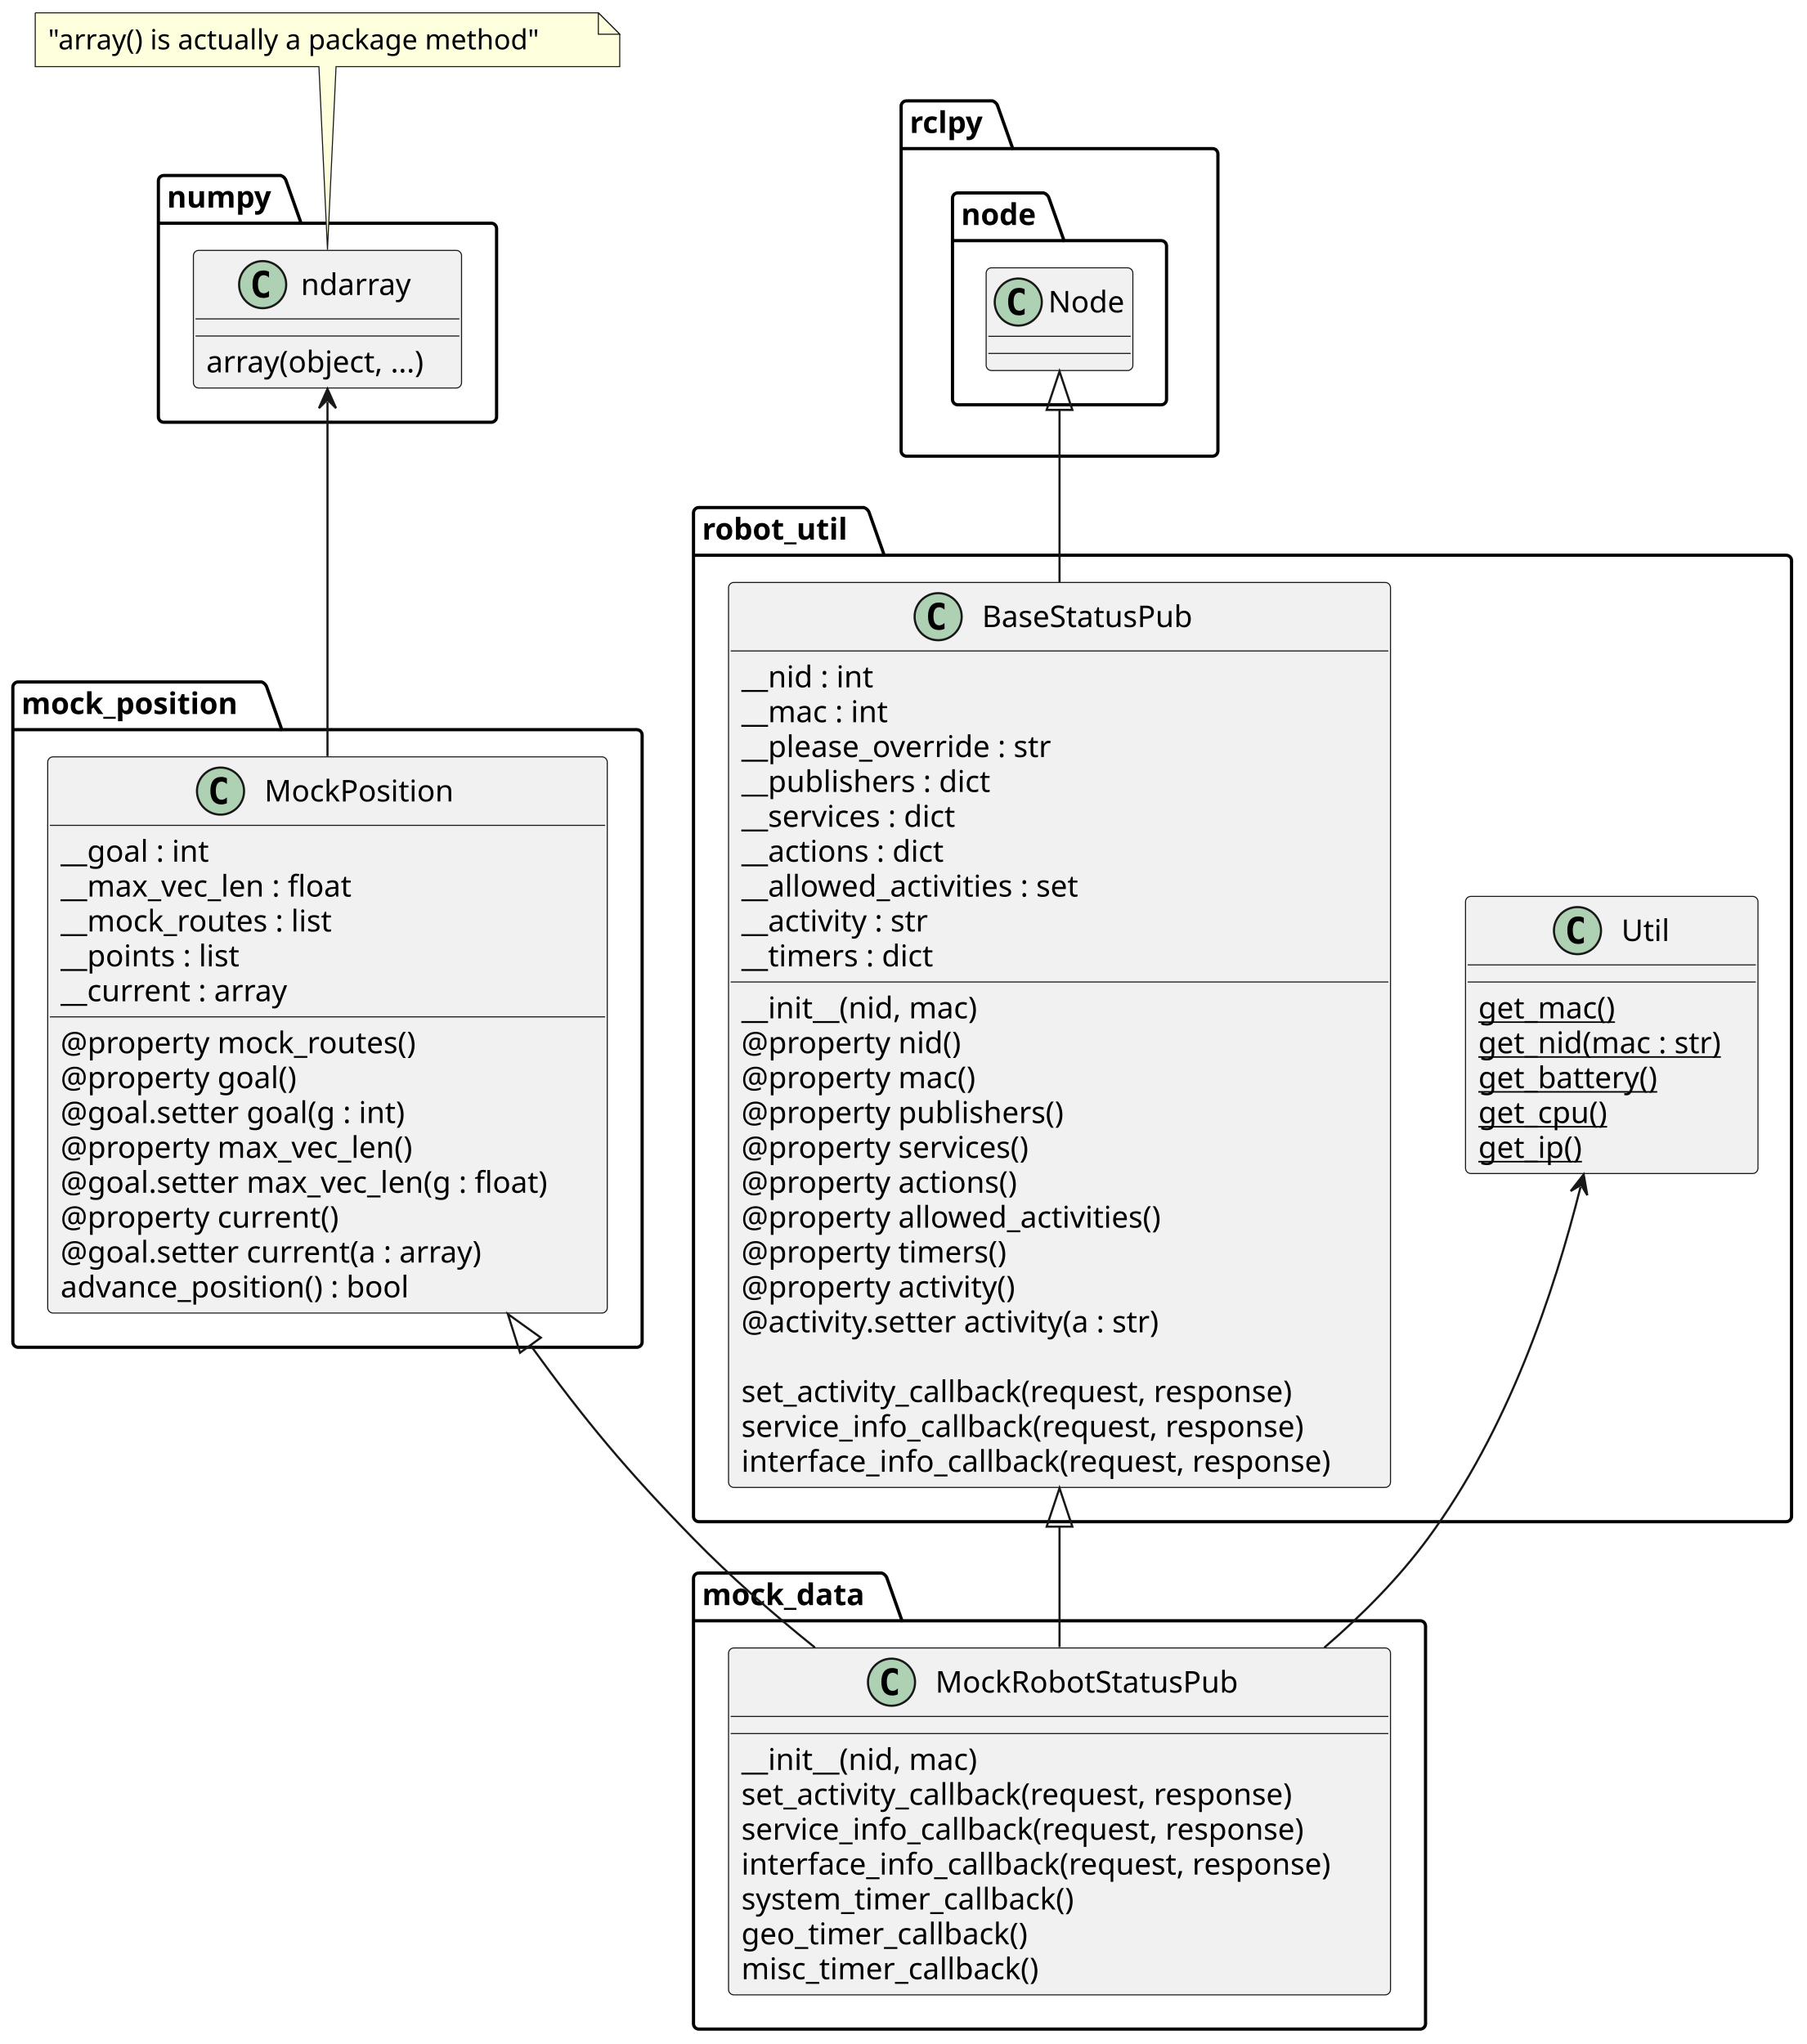
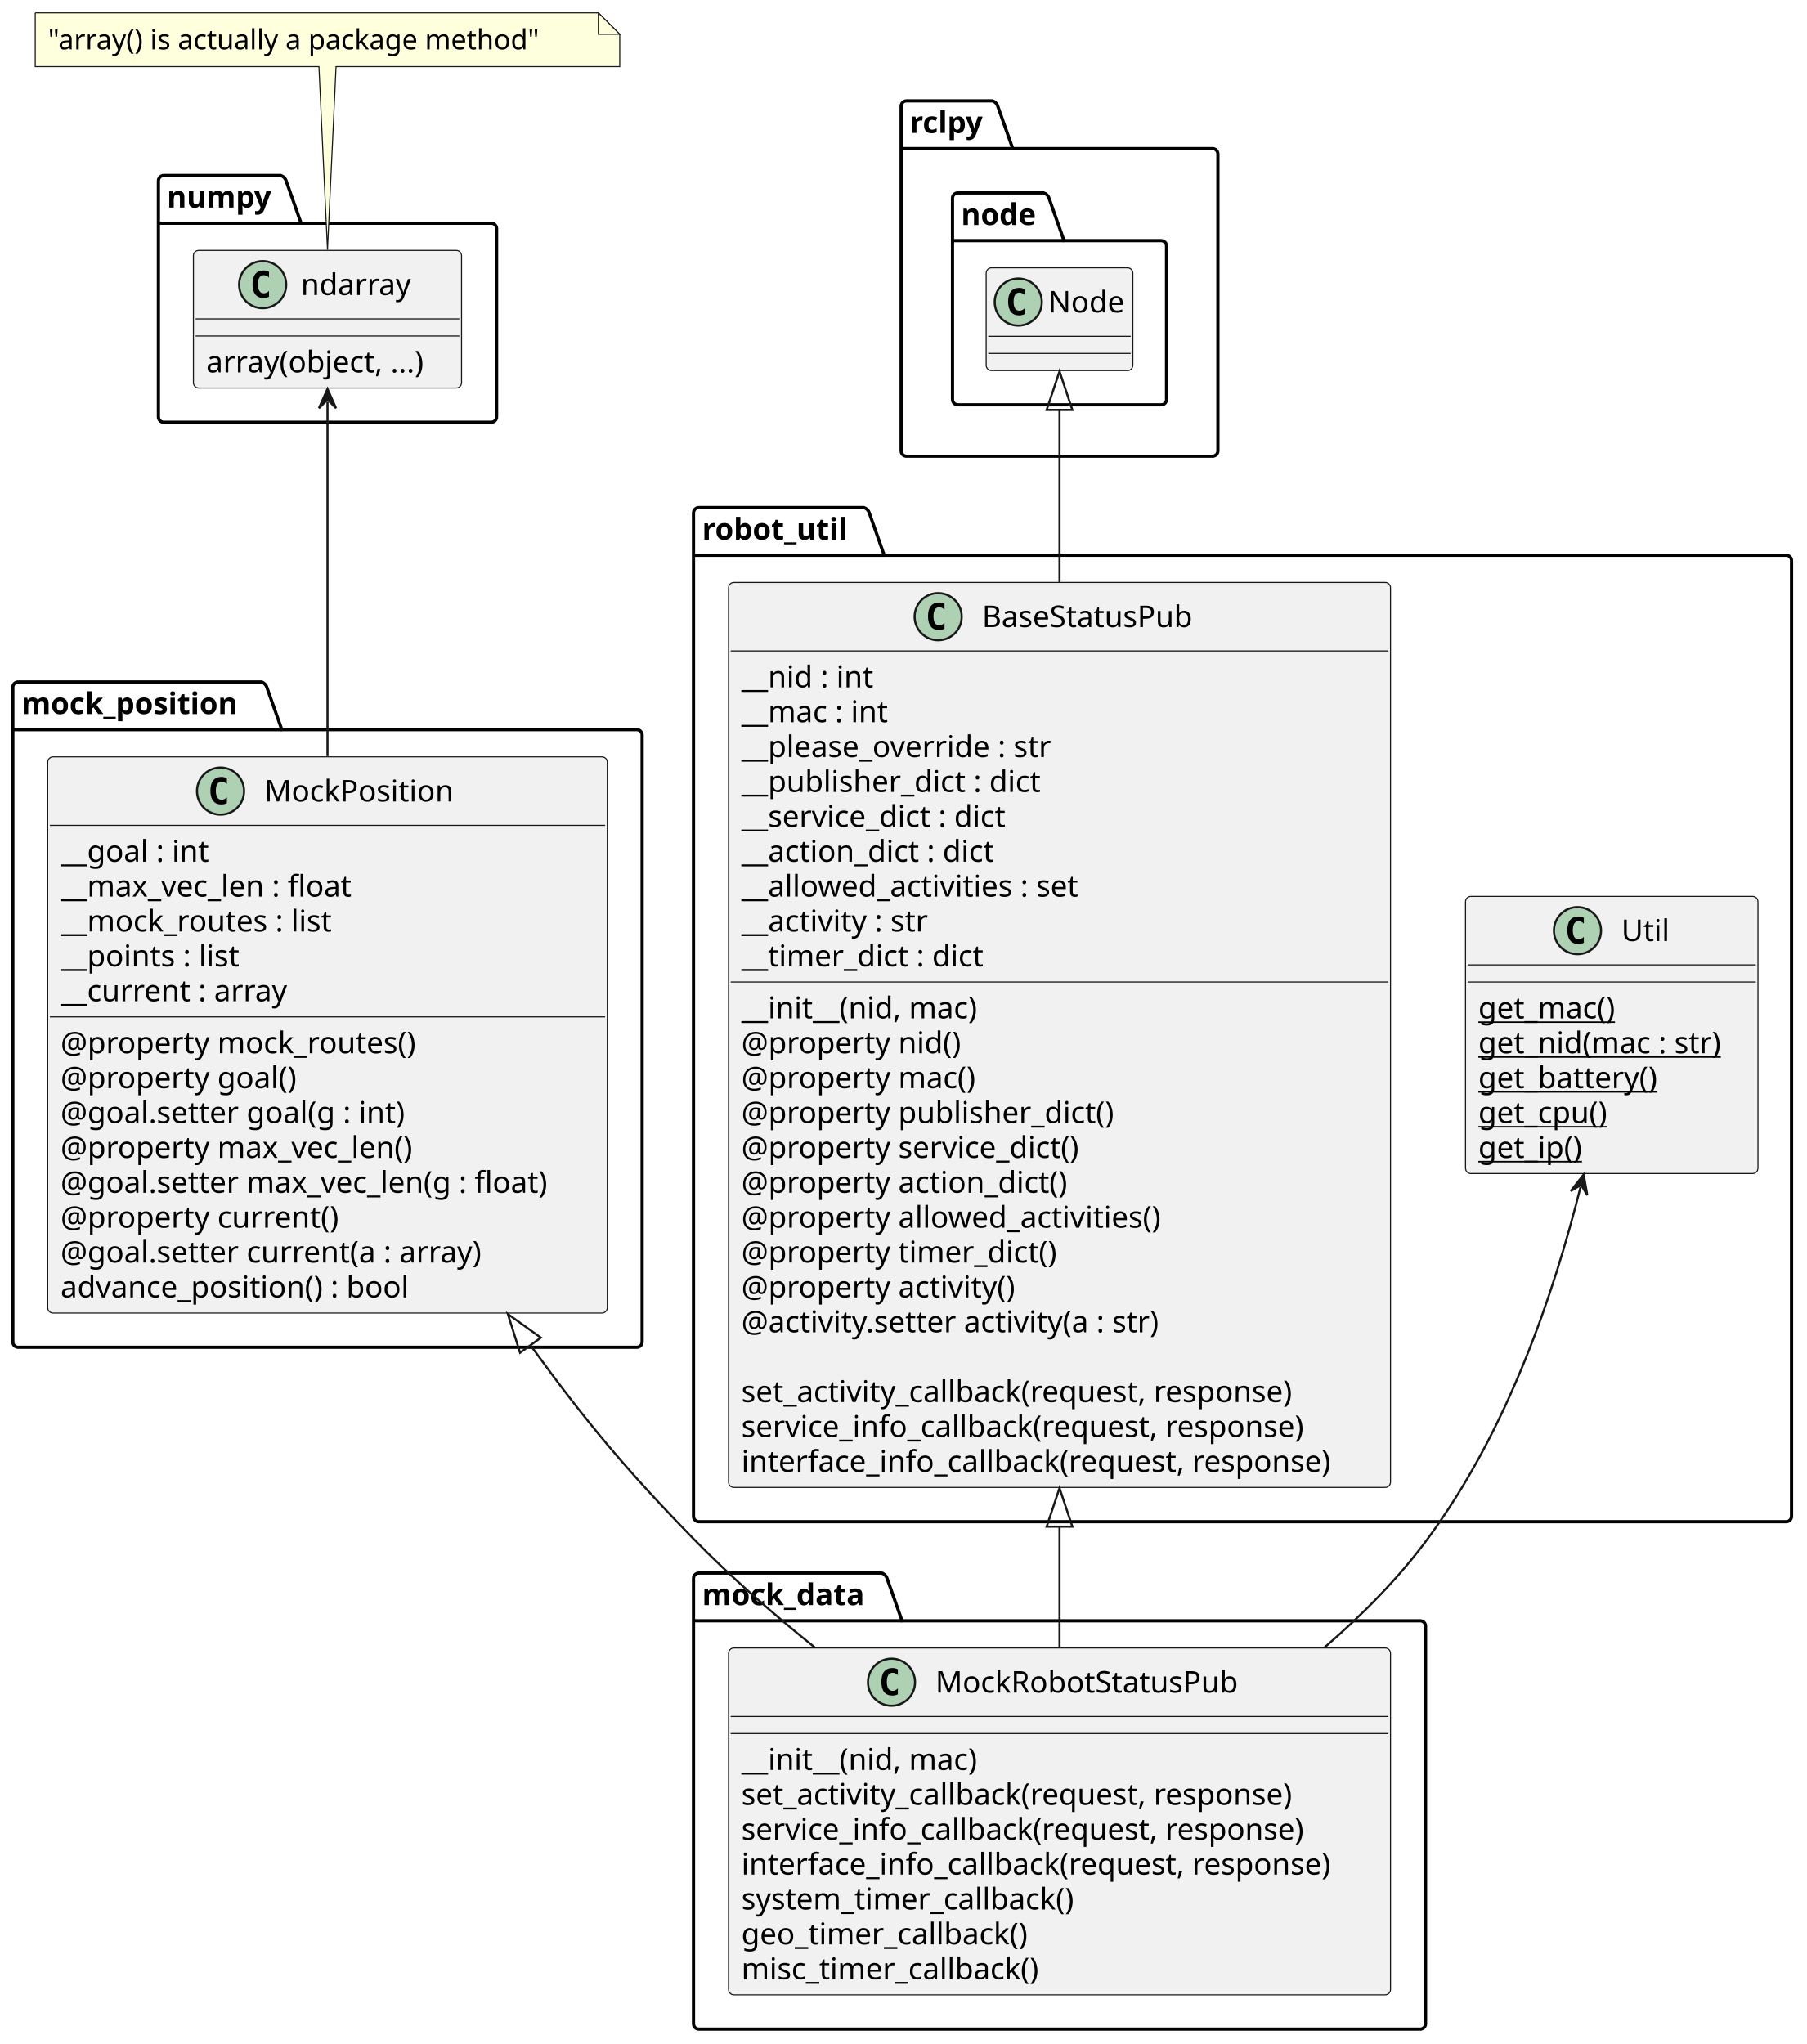
<svg xmlns="http://www.w3.org/2000/svg" contentStyleType="text/css" data-diagram-type="CLASS" height="955px" preserveAspectRatio="none" style="width:844px;height:955px;background:#FFFFFF;" version="1.1" viewBox="0 0 844 955" width="844px" zoomAndPan="magnify">
  <defs />
  <g>
    <g class="cluster" data-entity="rclpy" data-source-line="2" data-uid="ent0004" id="cluster_rclpy">
      <path d="M423.5,47.13 L463.649,47.13 A3.75,3.75 0 0 1 466.149,49.63 L473.149,69.427 L566.5,69.427 A2.5,2.5 0 0 1 569,71.927 L569,210.63 A2.5,2.5 0 0 1 566.5,213.13 L423.5,213.13 A2.5,2.5 0 0 1 421,210.63 L421,49.63 A2.5,2.5 0 0 1 423.5,47.13" fill="none" style="stroke:#000000;stroke-width:1.5;" />
      <line style="stroke:#000000;stroke-width:1.5;" x1="421" x2="473.149" y1="69.427" y2="69.427" />
      <text fill="#000000" font-family="sans-serif" font-size="14" font-weight="bold" lengthAdjust="spacing" textLength="39.149" x="425" y="62.125">rclpy</text>
    </g>
    <g class="cluster" data-entity="node" data-source-line="1" data-uid="ent0002" id="cluster_node">
      <path d="M447.5,90.13 L487.602,90.13 A3.75,3.75 0 0 1 490.102,92.63 L497.102,112.427 L542.5,112.427 A2.5,2.5 0 0 1 545,114.927 L545,186.63 A2.5,2.5 0 0 1 542.5,189.13 L447.5,189.13 A2.5,2.5 0 0 1 445,186.63 L445,92.63 A2.5,2.5 0 0 1 447.5,90.13" fill="none" style="stroke:#000000;stroke-width:1.5;" />
      <line style="stroke:#000000;stroke-width:1.5;" x1="445" x2="497.102" y1="112.427" y2="112.427" />
      <text fill="#000000" font-family="sans-serif" font-size="14" font-weight="bold" lengthAdjust="spacing" textLength="39.102" x="449" y="105.125">node</text>
    </g>
    <g class="cluster" data-entity="robot_util" data-source-line="5" data-uid="ent0005" id="cluster_robot_util">
      <path d="M326.5,237.13 L403.611,237.13 A3.75,3.75 0 0 1 406.111,239.63 L413.111,259.427 L834.5,259.427 A2.5,2.5 0 0 1 837,261.927 L837,708.46 A2.5,2.5 0 0 1 834.5,710.96 L326.5,710.96 A2.5,2.5 0 0 1 324,708.46 L324,239.63 A2.5,2.5 0 0 1 326.5,237.13" fill="none" style="stroke:#000000;stroke-width:1.5;" />
      <line style="stroke:#000000;stroke-width:1.5;" x1="324" x2="413.111" y1="259.427" y2="259.427" />
      <text fill="#000000" font-family="sans-serif" font-size="14" font-weight="bold" lengthAdjust="spacing" textLength="76.111" x="328" y="252.125">robot_util</text>
    </g>
    <g class="cluster" data-entity="mock_data" data-source-line="42" data-uid="ent0008" id="cluster_mock_data">
      <path d="M326.5,734.96 L411.924,734.96 A3.75,3.75 0 0 1 414.424,737.46 L421.424,757.257 L663.5,757.257 A2.5,2.5 0 0 1 666,759.757 L666,945.54 A2.5,2.5 0 0 1 663.5,948.04 L326.5,948.04 A2.5,2.5 0 0 1 324,945.54 L324,737.46 A2.5,2.5 0 0 1 326.5,734.96" fill="none" style="stroke:#000000;stroke-width:1.5;" />
      <line style="stroke:#000000;stroke-width:1.5;" x1="324" x2="421.424" y1="757.257" y2="757.257" />
      <text fill="#000000" font-family="sans-serif" font-size="14" font-weight="bold" lengthAdjust="spacing" textLength="84.424" x="328" y="749.955">mock_data</text>
    </g>
    <g class="cluster" data-entity="mock_position" data-source-line="54" data-uid="ent0010" id="cluster_mock_position">
      <path d="M8.5,318.62 L122.163,318.62 A3.75,3.75 0 0 1 124.663,321.12 L131.663,340.917 L297.5,340.917 A2.5,2.5 0 0 1 300,343.417 L300,626.98 A2.5,2.5 0 0 1 297.5,629.48 L8.5,629.48 A2.5,2.5 0 0 1 6,626.98 L6,321.12 A2.5,2.5 0 0 1 8.5,318.62" fill="none" style="stroke:#000000;stroke-width:1.5;" />
      <line style="stroke:#000000;stroke-width:1.5;" x1="6" x2="131.663" y1="340.917" y2="340.917" />
      <text fill="#000000" font-family="sans-serif" font-size="14" font-weight="bold" lengthAdjust="spacing" textLength="112.663" x="10" y="333.615">mock_position</text>
    </g>
    <g class="cluster" data-entity="numpy" data-source-line="73" data-uid="ent0012" id="cluster_numpy">
      <path d="M76.5,81.99 L131.169,81.99 A3.75,3.75 0 0 1 133.669,84.49 L140.669,104.287 L229.5,104.287 A2.5,2.5 0 0 1 232,106.787 L232,194.78 A2.5,2.5 0 0 1 229.5,197.28 L76.5,197.28 A2.5,2.5 0 0 1 74,194.78 L74,84.49 A2.5,2.5 0 0 1 76.5,81.99" fill="none" style="stroke:#000000;stroke-width:1.5;" />
      <line style="stroke:#000000;stroke-width:1.5;" x1="74" x2="140.669" y1="104.287" y2="104.287" />
      <text fill="#000000" font-family="sans-serif" font-size="14" font-weight="bold" lengthAdjust="spacing" textLength="53.669" x="78" y="96.985">numpy</text>
    </g>
    <g class="entity" data-entity="Node" data-source-line="2" data-uid="ent0003" id="entity_Node">
      <rect fill="#F1F1F1" height="48" rx="2.5" ry="2.5" style="stroke:#181818;stroke-width:0.5;" width="68.538" x="460.73" y="125.13" />
      <ellipse cx="475.73" cy="141.13" fill="#ADD1B2" rx="11" ry="11" style="stroke:#181818;stroke-width:1;" />
      <path d="M478.699,146.771 Q478.121,147.067 477.48,147.208 Q476.839,147.364 476.136,147.364 Q473.636,147.364 472.308,145.724 Q470.996,144.067 470.996,140.942 Q470.996,137.817 472.308,136.161 Q473.636,134.505 476.136,134.505 Q476.839,134.505 477.48,134.661 Q478.136,134.817 478.699,135.114 L478.699,137.833 Q478.074,137.255 477.48,136.989 Q476.886,136.708 476.261,136.708 Q474.918,136.708 474.23,137.786 Q473.543,138.849 473.543,140.942 Q473.543,143.036 474.23,144.114 Q474.918,145.177 476.261,145.177 Q476.886,145.177 477.48,144.911 Q478.074,144.63 478.699,144.052 L478.699,146.771 Z " fill="#000000" />
      <text fill="#000000" font-family="sans-serif" font-size="14" lengthAdjust="spacing" textLength="36.538" x="489.73" y="145.977">Node</text>
      <line style="stroke:#181818;stroke-width:0.5;" x1="461.73" x2="528.268" y1="157.13" y2="157.13" />
      <line style="stroke:#181818;stroke-width:0.5;" x1="461.73" x2="528.268" y1="165.13" y2="165.13" />
    </g>
    <g class="entity" data-entity="BaseStatusPub" data-source-line="6" data-uid="ent0006" id="entity_BaseStatusPub">
      <rect fill="#F1F1F1" height="422.828" rx="2.5" ry="2.5" style="stroke:#181818;stroke-width:0.5;" width="309.268" x="340.37" y="272.13" />
      <ellipse cx="438.302" cy="288.13" fill="#ADD1B2" rx="11" ry="11" style="stroke:#181818;stroke-width:1;" />
      <path d="M441.27,293.771 Q440.692,294.067 440.052,294.208 Q439.411,294.364 438.708,294.364 Q436.208,294.364 434.88,292.724 Q433.567,291.067 433.567,287.942 Q433.567,284.817 434.88,283.161 Q436.208,281.505 438.708,281.505 Q439.411,281.505 440.052,281.661 Q440.708,281.817 441.27,282.114 L441.27,284.833 Q440.645,284.255 440.052,283.989 Q439.458,283.708 438.833,283.708 Q437.489,283.708 436.802,284.786 Q436.114,285.849 436.114,287.942 Q436.114,290.036 436.802,291.114 Q437.489,292.177 438.833,292.177 Q439.458,292.177 440.052,291.911 Q440.645,291.63 441.27,291.052 L441.27,293.771 Z " fill="#000000" />
      <text fill="#000000" font-family="sans-serif" font-size="14" lengthAdjust="spacing" textLength="104.904" x="458.802" y="292.977">BaseStatusPub</text>
      <line style="stroke:#181818;stroke-width:0.5;" x1="341.37" x2="648.638" y1="304.13" y2="304.13" />
      <text fill="#000000" font-family="sans-serif" font-size="14" lengthAdjust="spacing" textLength="67.519" x="346.37" y="321.125">__nid : int</text>
      <text fill="#000000" font-family="sans-serif" font-size="14" lengthAdjust="spacing" textLength="75.783" x="346.37" y="337.422">__mac : int</text>
      <text fill="#000000" font-family="sans-serif" font-size="14" lengthAdjust="spacing" textLength="157.398" x="346.37" y="353.719">__please_override : str</text>
-       <text fill="#000000" font-family="sans-serif" font-size="14" lengthAdjust="spacing" textLength="125.836" x="346.37" y="370.016">__publishers : dict</text>
-       <text fill="#000000" font-family="sans-serif" font-size="14" lengthAdjust="spacing" textLength="111.022" x="346.37" y="386.313">__services : dict</text>
-       <text fill="#000000" font-family="sans-serif" font-size="14" lengthAdjust="spacing" textLength="103.968" x="346.37" y="402.61">__actions : dict</text>
+       <text fill="#000000" font-family="sans-serif" font-size="14" lengthAdjust="spacing" textLength="151.505" x="346.37" y="370.016">__publisher_dict : dict</text>
+       <text fill="#000000" font-family="sans-serif" font-size="14" lengthAdjust="spacing" textLength="136.691" x="346.37" y="386.313">__service_dict : dict</text>
+       <text fill="#000000" font-family="sans-serif" font-size="14" lengthAdjust="spacing" textLength="129.637" x="346.37" y="402.61">__action_dict : dict</text>
      <text fill="#000000" font-family="sans-serif" font-size="14" lengthAdjust="spacing" textLength="173.004" x="346.37" y="418.906">__allowed_activities : set</text>
      <text fill="#000000" font-family="sans-serif" font-size="14" lengthAdjust="spacing" textLength="97.761" x="346.37" y="435.203">__activity : str</text>
-       <text fill="#000000" font-family="sans-serif" font-size="14" lengthAdjust="spacing" textLength="98.26" x="346.37" y="451.5">__timers : dict</text>
+       <text fill="#000000" font-family="sans-serif" font-size="14" lengthAdjust="spacing" textLength="123.929" x="346.37" y="451.5">__timer_dict : dict</text>
      <line style="stroke:#181818;stroke-width:0.5;" x1="341.37" x2="648.638" y1="458.802" y2="458.802" />
      <text fill="#000000" font-family="sans-serif" font-size="14" lengthAdjust="spacing" textLength="121.529" x="346.37" y="475.797">__init__(nid, mac)</text>
      <text fill="#000000" font-family="sans-serif" font-size="14" lengthAdjust="spacing" textLength="111.262" x="346.37" y="492.094">@property nid()</text>
      <text fill="#000000" font-family="sans-serif" font-size="14" lengthAdjust="spacing" textLength="119.526" x="346.37" y="508.391">@property mac()</text>
-       <text fill="#000000" font-family="sans-serif" font-size="14" lengthAdjust="spacing" textLength="161.868" x="346.37" y="524.688">@property publishers()</text>
-       <text fill="#000000" font-family="sans-serif" font-size="14" lengthAdjust="spacing" textLength="147.055" x="346.37" y="540.985">@property services()</text>
-       <text fill="#000000" font-family="sans-serif" font-size="14" lengthAdjust="spacing" textLength="140" x="346.37" y="557.281">@property actions()</text>
+       <text fill="#000000" font-family="sans-serif" font-size="14" lengthAdjust="spacing" textLength="187.537" x="346.37" y="524.688">@property publisher_dict()</text>
+       <text fill="#000000" font-family="sans-serif" font-size="14" lengthAdjust="spacing" textLength="172.724" x="346.37" y="540.985">@property service_dict()</text>
+       <text fill="#000000" font-family="sans-serif" font-size="14" lengthAdjust="spacing" textLength="165.669" x="346.37" y="557.281">@property action_dict()</text>
      <text fill="#000000" font-family="sans-serif" font-size="14" lengthAdjust="spacing" textLength="213.602" x="346.37" y="573.578">@property allowed_activities()</text>
-       <text fill="#000000" font-family="sans-serif" font-size="14" lengthAdjust="spacing" textLength="134.292" x="346.37" y="589.875">@property timers()</text>
+       <text fill="#000000" font-family="sans-serif" font-size="14" lengthAdjust="spacing" textLength="159.961" x="346.37" y="589.875">@property timer_dict()</text>
      <text fill="#000000" font-family="sans-serif" font-size="14" lengthAdjust="spacing" textLength="141.217" x="346.37" y="606.172">@property activity()</text>
      <text fill="#000000" font-family="sans-serif" font-size="14" lengthAdjust="spacing" textLength="219.023" x="346.37" y="622.469">@activity.setter activity(a : str)</text>
      <text fill="#000000" font-family="sans-serif" font-size="14" lengthAdjust="spacing" textLength="4.45" x="346.37" y="638.766"> </text>
      <text fill="#000000" font-family="sans-serif" font-size="14" lengthAdjust="spacing" textLength="281.572" x="346.37" y="655.063">set_activity_callback(request, response)</text>
      <text fill="#000000" font-family="sans-serif" font-size="14" lengthAdjust="spacing" textLength="284.977" x="346.37" y="671.36">service_info_callback(request, response)</text>
      <text fill="#000000" font-family="sans-serif" font-size="14" lengthAdjust="spacing" textLength="297.268" x="346.37" y="687.656">interface_info_callback(request, response)</text>
    </g>
    <g class="entity" data-entity="Util" data-source-line="33" data-uid="ent0007" id="entity_Util">
      <rect fill="#F1F1F1" height="129.484" rx="2.5" ry="2.5" style="stroke:#181818;stroke-width:0.5;" width="136.633" x="684.68" y="418.81" />
      <ellipse cx="736.989" cy="434.81" fill="#ADD1B2" rx="11" ry="11" style="stroke:#181818;stroke-width:1;" />
      <path d="M739.957,440.451 Q739.379,440.748 738.739,440.888 Q738.098,441.044 737.395,441.044 Q734.895,441.044 733.567,439.404 Q732.254,437.748 732.254,434.623 Q732.254,431.498 733.567,429.841 Q734.895,428.185 737.395,428.185 Q738.098,428.185 738.739,428.341 Q739.395,428.498 739.957,428.794 L739.957,431.513 Q739.332,430.935 738.739,430.669 Q738.145,430.388 737.52,430.388 Q736.176,430.388 735.489,431.466 Q734.801,432.529 734.801,434.623 Q734.801,436.716 735.489,437.794 Q736.176,438.857 737.52,438.857 Q738.145,438.857 738.739,438.591 Q739.332,438.31 739.957,437.732 L739.957,440.451 Z " fill="#000000" />
      <text fill="#000000" font-family="sans-serif" font-size="14" lengthAdjust="spacing" textLength="23.516" x="757.489" y="439.657">Util</text>
      <line style="stroke:#181818;stroke-width:0.5;" x1="685.68" x2="820.313" y1="450.81" y2="450.81" />
      <line style="stroke:#181818;stroke-width:0.5;" x1="685.68" x2="820.313" y1="458.81" y2="458.81" />
      <text fill="#000000" font-family="sans-serif" font-size="14" lengthAdjust="spacing" text-decoration="underline" textLength="70.827" x="690.68" y="475.805">get_mac()</text>
      <text fill="#000000" font-family="sans-serif" font-size="14" lengthAdjust="spacing" text-decoration="underline" textLength="124.633" x="690.68" y="492.102">get_nid(mac : str)</text>
      <text fill="#000000" font-family="sans-serif" font-size="14" lengthAdjust="spacing" text-decoration="underline" textLength="92.012" x="690.68" y="508.399">get_battery()</text>
      <text fill="#000000" font-family="sans-serif" font-size="14" lengthAdjust="spacing" text-decoration="underline" textLength="66.37" x="690.68" y="524.696">get_cpu()</text>
      <text fill="#000000" font-family="sans-serif" font-size="14" lengthAdjust="spacing" text-decoration="underline" textLength="53.69" x="690.68" y="540.993">get_ip()</text>
    </g>
    <g class="entity" data-entity="MockRobotStatusPub" data-source-line="43" data-uid="ent0009" id="entity_MockRobotStatusPub">
      <rect fill="#F1F1F1" height="162.078" rx="2.5" ry="2.5" style="stroke:#181818;stroke-width:0.5;" width="309.268" x="340.37" y="769.96" />
      <ellipse cx="416.505" cy="785.96" fill="#ADD1B2" rx="11" ry="11" style="stroke:#181818;stroke-width:1;" />
      <path d="M419.474,791.601 Q418.896,791.898 418.255,792.038 Q417.615,792.194 416.911,792.194 Q414.411,792.194 413.083,790.554 Q411.771,788.898 411.771,785.773 Q411.771,782.648 413.083,780.991 Q414.411,779.335 416.911,779.335 Q417.615,779.335 418.255,779.491 Q418.911,779.648 419.474,779.944 L419.474,782.663 Q418.849,782.085 418.255,781.819 Q417.661,781.538 417.036,781.538 Q415.693,781.538 415.005,782.616 Q414.318,783.679 414.318,785.773 Q414.318,787.866 415.005,788.944 Q415.693,790.007 417.036,790.007 Q417.661,790.007 418.255,789.741 Q418.849,789.46 419.474,788.882 L419.474,791.601 Z " fill="#000000" />
      <text fill="#000000" font-family="sans-serif" font-size="14" lengthAdjust="spacing" textLength="148.497" x="437.005" y="790.807">MockRobotStatusPub</text>
      <line style="stroke:#181818;stroke-width:0.5;" x1="341.37" x2="648.638" y1="801.96" y2="801.96" />
      <line style="stroke:#181818;stroke-width:0.5;" x1="341.37" x2="648.638" y1="809.96" y2="809.96" />
      <text fill="#000000" font-family="sans-serif" font-size="14" lengthAdjust="spacing" textLength="121.529" x="346.37" y="826.955">__init__(nid, mac)</text>
      <text fill="#000000" font-family="sans-serif" font-size="14" lengthAdjust="spacing" textLength="281.572" x="346.37" y="843.252">set_activity_callback(request, response)</text>
      <text fill="#000000" font-family="sans-serif" font-size="14" lengthAdjust="spacing" textLength="284.977" x="346.37" y="859.549">service_info_callback(request, response)</text>
      <text fill="#000000" font-family="sans-serif" font-size="14" lengthAdjust="spacing" textLength="297.268" x="346.37" y="875.846">interface_info_callback(request, response)</text>
      <text fill="#000000" font-family="sans-serif" font-size="14" lengthAdjust="spacing" textLength="170.249" x="346.37" y="892.143">system_timer_callback()</text>
      <text fill="#000000" font-family="sans-serif" font-size="14" lengthAdjust="spacing" textLength="145.701" x="346.37" y="908.439">geo_timer_callback()</text>
      <text fill="#000000" font-family="sans-serif" font-size="14" lengthAdjust="spacing" textLength="152.154" x="346.37" y="924.736">misc_timer_callback()</text>
    </g>
    <g class="entity" data-entity="MockPosition" data-source-line="55" data-uid="ent0011" id="entity_MockPosition">
      <rect fill="#F1F1F1" height="259.859" rx="2.5" ry="2.5" style="stroke:#181818;stroke-width:0.5;" width="261.43" x="22.29" y="353.62" />
      <ellipse cx="103.026" cy="369.62" fill="#ADD1B2" rx="11" ry="11" style="stroke:#181818;stroke-width:1;" />
      <path d="M105.995,375.261 Q105.416,375.558 104.776,375.698 Q104.135,375.854 103.432,375.854 Q100.932,375.854 99.604,374.214 Q98.291,372.558 98.291,369.433 Q98.291,366.308 99.604,364.651 Q100.932,362.995 103.432,362.995 Q104.135,362.995 104.776,363.151 Q105.432,363.308 105.995,363.604 L105.995,366.323 Q105.37,365.745 104.776,365.479 Q104.182,365.198 103.557,365.198 Q102.213,365.198 101.526,366.276 Q100.838,367.339 100.838,369.433 Q100.838,371.526 101.526,372.604 Q102.213,373.667 103.557,373.667 Q104.182,373.667 104.776,373.401 Q105.37,373.12 105.995,372.542 L105.995,375.261 Z " fill="#000000" />
      <text fill="#000000" font-family="sans-serif" font-size="14" lengthAdjust="spacing" textLength="91.458" x="123.526" y="374.467">MockPosition</text>
      <line style="stroke:#181818;stroke-width:0.5;" x1="23.29" x2="282.72" y1="385.62" y2="385.62" />
      <text fill="#000000" font-family="sans-serif" font-size="14" lengthAdjust="spacing" textLength="75.79" x="28.29" y="402.615">__goal : int</text>
      <text fill="#000000" font-family="sans-serif" font-size="14" lengthAdjust="spacing" textLength="149.543" x="28.29" y="418.912">__max_vec_len : float</text>
      <text fill="#000000" font-family="sans-serif" font-size="14" lengthAdjust="spacing" textLength="137.778" x="28.29" y="435.209">__mock_routes : list</text>
      <text fill="#000000" font-family="sans-serif" font-size="14" lengthAdjust="spacing" textLength="91.178" x="28.29" y="451.506">__points : list</text>
      <text fill="#000000" font-family="sans-serif" font-size="14" lengthAdjust="spacing" textLength="115.63" x="28.29" y="467.803">__current : array</text>
      <line style="stroke:#181818;stroke-width:0.5;" x1="23.29" x2="282.72" y1="475.104" y2="475.104" />
      <text fill="#000000" font-family="sans-serif" font-size="14" lengthAdjust="spacing" textLength="179.211" x="28.29" y="492.099">@property mock_routes()</text>
      <text fill="#000000" font-family="sans-serif" font-size="14" lengthAdjust="spacing" textLength="119.533" x="28.29" y="508.396">@property goal()</text>
      <text fill="#000000" font-family="sans-serif" font-size="14" lengthAdjust="spacing" textLength="175.677" x="28.29" y="524.693">@goal.setter goal(g : int)</text>
      <text fill="#000000" font-family="sans-serif" font-size="14" lengthAdjust="spacing" textLength="180.086" x="28.29" y="540.99">@property max_vec_len()</text>
      <text fill="#000000" font-family="sans-serif" font-size="14" lengthAdjust="spacing" textLength="249.43" x="28.29" y="557.287">@goal.setter max_vec_len(g : float)</text>
      <text fill="#000000" font-family="sans-serif" font-size="14" lengthAdjust="spacing" textLength="140.67" x="28.29" y="573.584">@property current()</text>
      <text fill="#000000" font-family="sans-serif" font-size="14" lengthAdjust="spacing" textLength="215.209" x="28.29" y="589.881">@goal.setter current(a : array)</text>
      <text fill="#000000" font-family="sans-serif" font-size="14" lengthAdjust="spacing" textLength="176.415" x="28.29" y="606.178">advance_position() : bool</text>
    </g>
    <g class="entity" data-entity="ndarray" data-source-line="74" data-uid="ent0013" id="entity_ndarray">
      <rect fill="#F1F1F1" height="64.297" rx="2.5" ry="2.5" style="stroke:#181818;stroke-width:0.5;" width="125.272" x="90.36" y="116.99" />
      <ellipse cx="122.71" cy="132.99" fill="#ADD1B2" rx="11" ry="11" style="stroke:#181818;stroke-width:1;" />
      <path d="M125.679,138.631 Q125.101,138.928 124.46,139.068 Q123.82,139.224 123.117,139.224 Q120.617,139.224 119.289,137.584 Q117.976,135.928 117.976,132.803 Q117.976,129.678 119.289,128.021 Q120.617,126.365 123.117,126.365 Q123.82,126.365 124.46,126.521 Q125.117,126.677 125.679,126.974 L125.679,129.693 Q125.054,129.115 124.46,128.849 Q123.867,128.568 123.242,128.568 Q121.898,128.568 121.21,129.646 Q120.523,130.709 120.523,132.803 Q120.523,134.896 121.21,135.974 Q121.898,137.037 123.242,137.037 Q123.867,137.037 124.46,136.771 Q125.054,136.49 125.679,135.912 L125.679,138.631 Z " fill="#000000" />
      <text fill="#000000" font-family="sans-serif" font-size="14" lengthAdjust="spacing" textLength="54.715" x="140.566" y="137.837">ndarray</text>
      <line style="stroke:#181818;stroke-width:0.5;" x1="91.36" x2="214.631" y1="148.99" y2="148.99" />
      <line style="stroke:#181818;stroke-width:0.5;" x1="91.36" x2="214.631" y1="156.99" y2="156.99" />
      <text fill="#000000" font-family="sans-serif" font-size="14" lengthAdjust="spacing" textLength="113.272" x="96.36" y="173.985">array(object, ...)</text>
    </g>
    <g class="entity" data-entity="GMN14" data-source-line="78" data-uid="ent0015" id="entity_GMN14">
      <path d="M16.46,6 L16.46,31.133 A0,0 0 0 0 16.46,31.133 L149,31.133 L153,116.7 L157,31.133 L289.538,31.133 A0,0 0 0 0 289.538,31.133 L289.538,16 L279.538,6 L16.46,6 A0,0 0 0 0 16.46,6" fill="#FEFFDD" style="stroke:#181818;stroke-width:0.5;" />
      <path d="M279.538,6 L279.538,16 L289.538,16 L279.538,6" fill="#FEFFDD" style="stroke:#181818;stroke-width:0.5;" />
      <text fill="#000000" font-family="sans-serif" font-size="13" lengthAdjust="spacing" textLength="252.078" x="22.46" y="23.067">"array() is actually a package method"</text>
    </g>
    <g class="link" data-entity-1="Node" data-entity-2="BaseStatusPub" data-source-line="80" data-uid="lnk17" id="link_Node_BaseStatusPub">
      <path codeLine="80" d="M495,191.51 C495,213.9 495,232.09 495,271.97" fill="none" id="Node-backto-BaseStatusPub" style="stroke:#181818;stroke-width:1;" />
      <polygon fill="none" points="495,173.51,489,191.51,501,191.51,495,173.51" style="stroke:#181818;stroke-width:1;" />
    </g>
    <g class="link" data-entity-1="BaseStatusPub" data-entity-2="MockRobotStatusPub" data-source-line="81" data-uid="lnk18" id="link_BaseStatusPub_MockRobotStatusPub">
      <path codeLine="81" d="M495,713.28 C495,739.59 495,747.1 495,769.56" fill="none" id="BaseStatusPub-backto-MockRobotStatusPub" style="stroke:#181818;stroke-width:1;" />
      <polygon fill="none" points="495,695.28,489,713.28,501,713.28,495,695.28" style="stroke:#181818;stroke-width:1;" />
    </g>
    <g class="link" data-entity-1="Util" data-entity-2="MockRobotStatusPub" data-source-line="82" data-uid="lnk19" id="link_Util_MockRobotStatusPub">
      <path codeLine="82" d="M738.429,554.549 C725.879,604.539 704.64,667.95 667,718.96 C653.4,737.39 636.52,754.47 618.69,769.81" fill="none" id="Util-backto-MockRobotStatusPub" style="stroke:#181818;stroke-width:1;" />
      <polygon fill="#181818" points="739.89,548.73,733.819,556.485,738.673,553.58,741.578,558.433,739.89,548.73" style="stroke:#181818;stroke-width:1;" />
    </g>
    <g class="link" data-entity-1="MockPosition" data-entity-2="MockRobotStatusPub" data-source-line="83" data-uid="lnk20" id="link_MockPosition_MockRobotStatusPub">
      <path codeLine="83" d="M247.823,628.505 C273.703,664.215 293.03,687.25 324,718.96 C341.25,736.62 360.97,753.89 380.74,769.78" fill="none" id="MockPosition-backto-MockRobotStatusPub" style="stroke:#181818;stroke-width:1;" />
      <polygon fill="none" points="237.26,613.93,242.964,632.026,252.681,624.984,237.26,613.93" style="stroke:#181818;stroke-width:1;" />
    </g>
    <g class="link" data-entity-1="ndarray" data-entity-2="MockPosition" data-source-line="84" data-uid="lnk21" id="link_ndarray_MockPosition">
      <path codeLine="84" d="M153,187.71 C153,227.09 153,290.85 153,353.29" fill="none" id="ndarray-backto-MockPosition" style="stroke:#181818;stroke-width:1;" />
      <polygon fill="#181818" points="153,181.71,149,190.71,153,186.71,157,190.71,153,181.71" style="stroke:#181818;stroke-width:1;" />
    </g>
  </g>
</svg>
